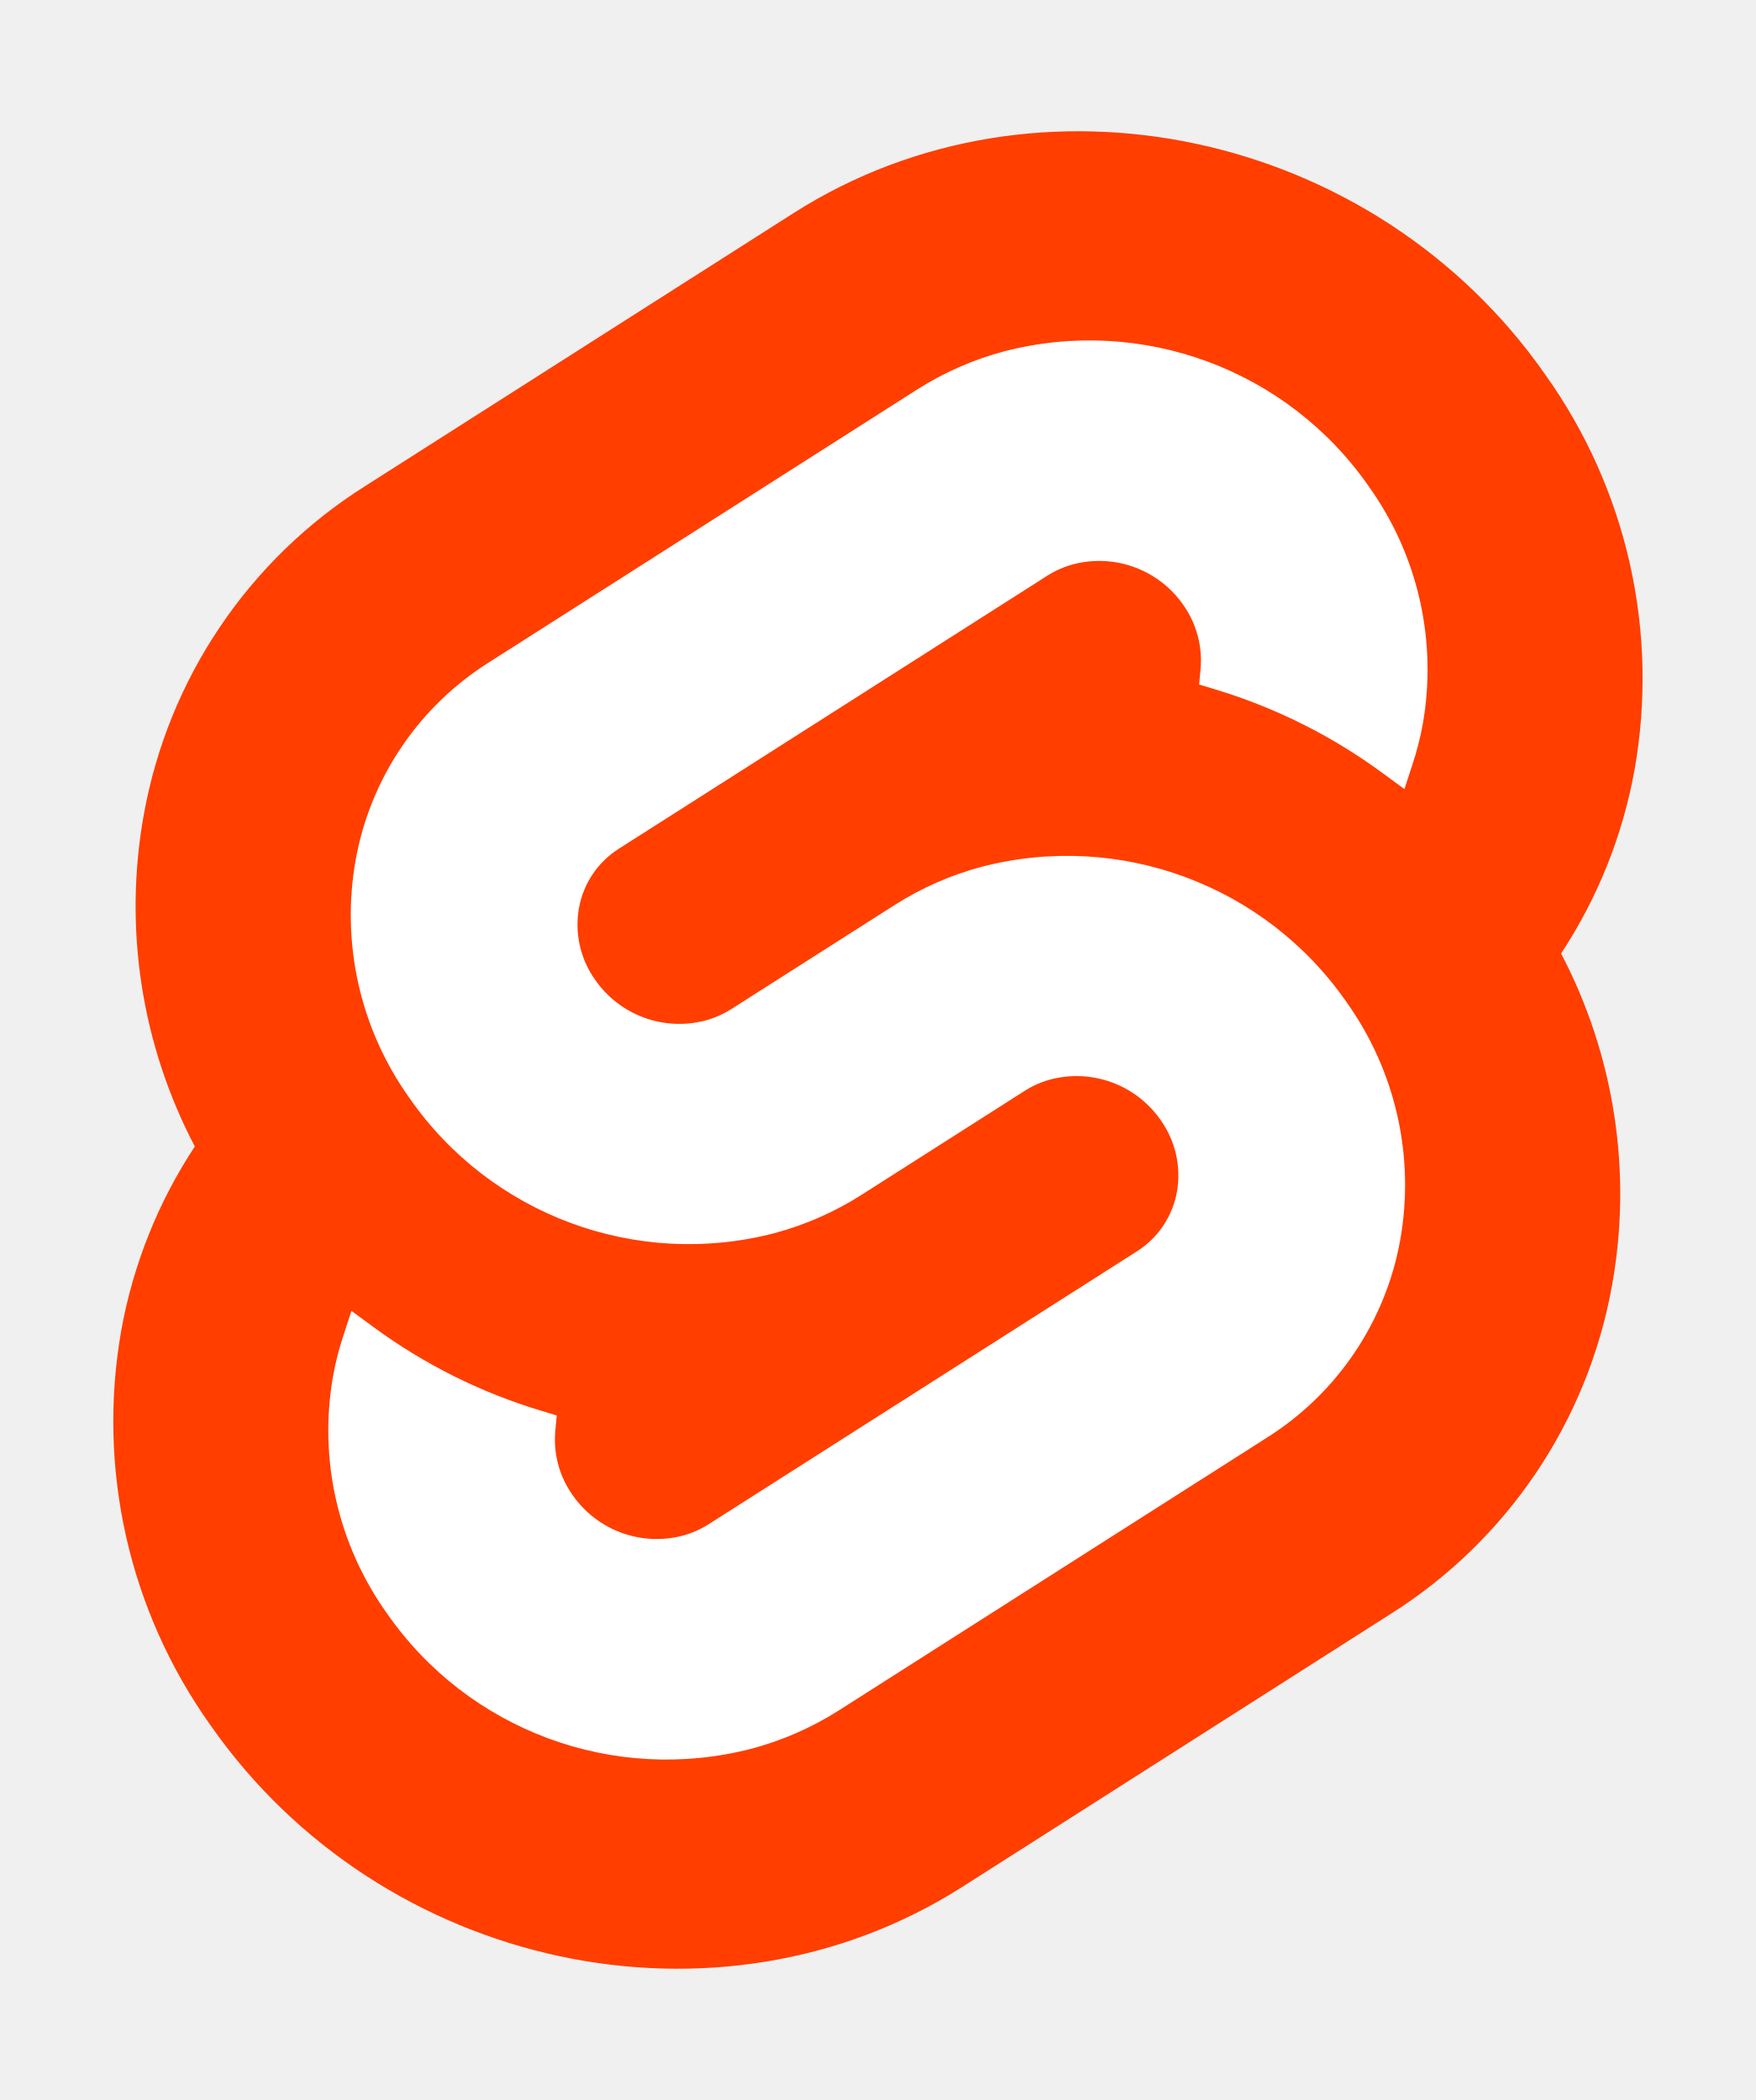
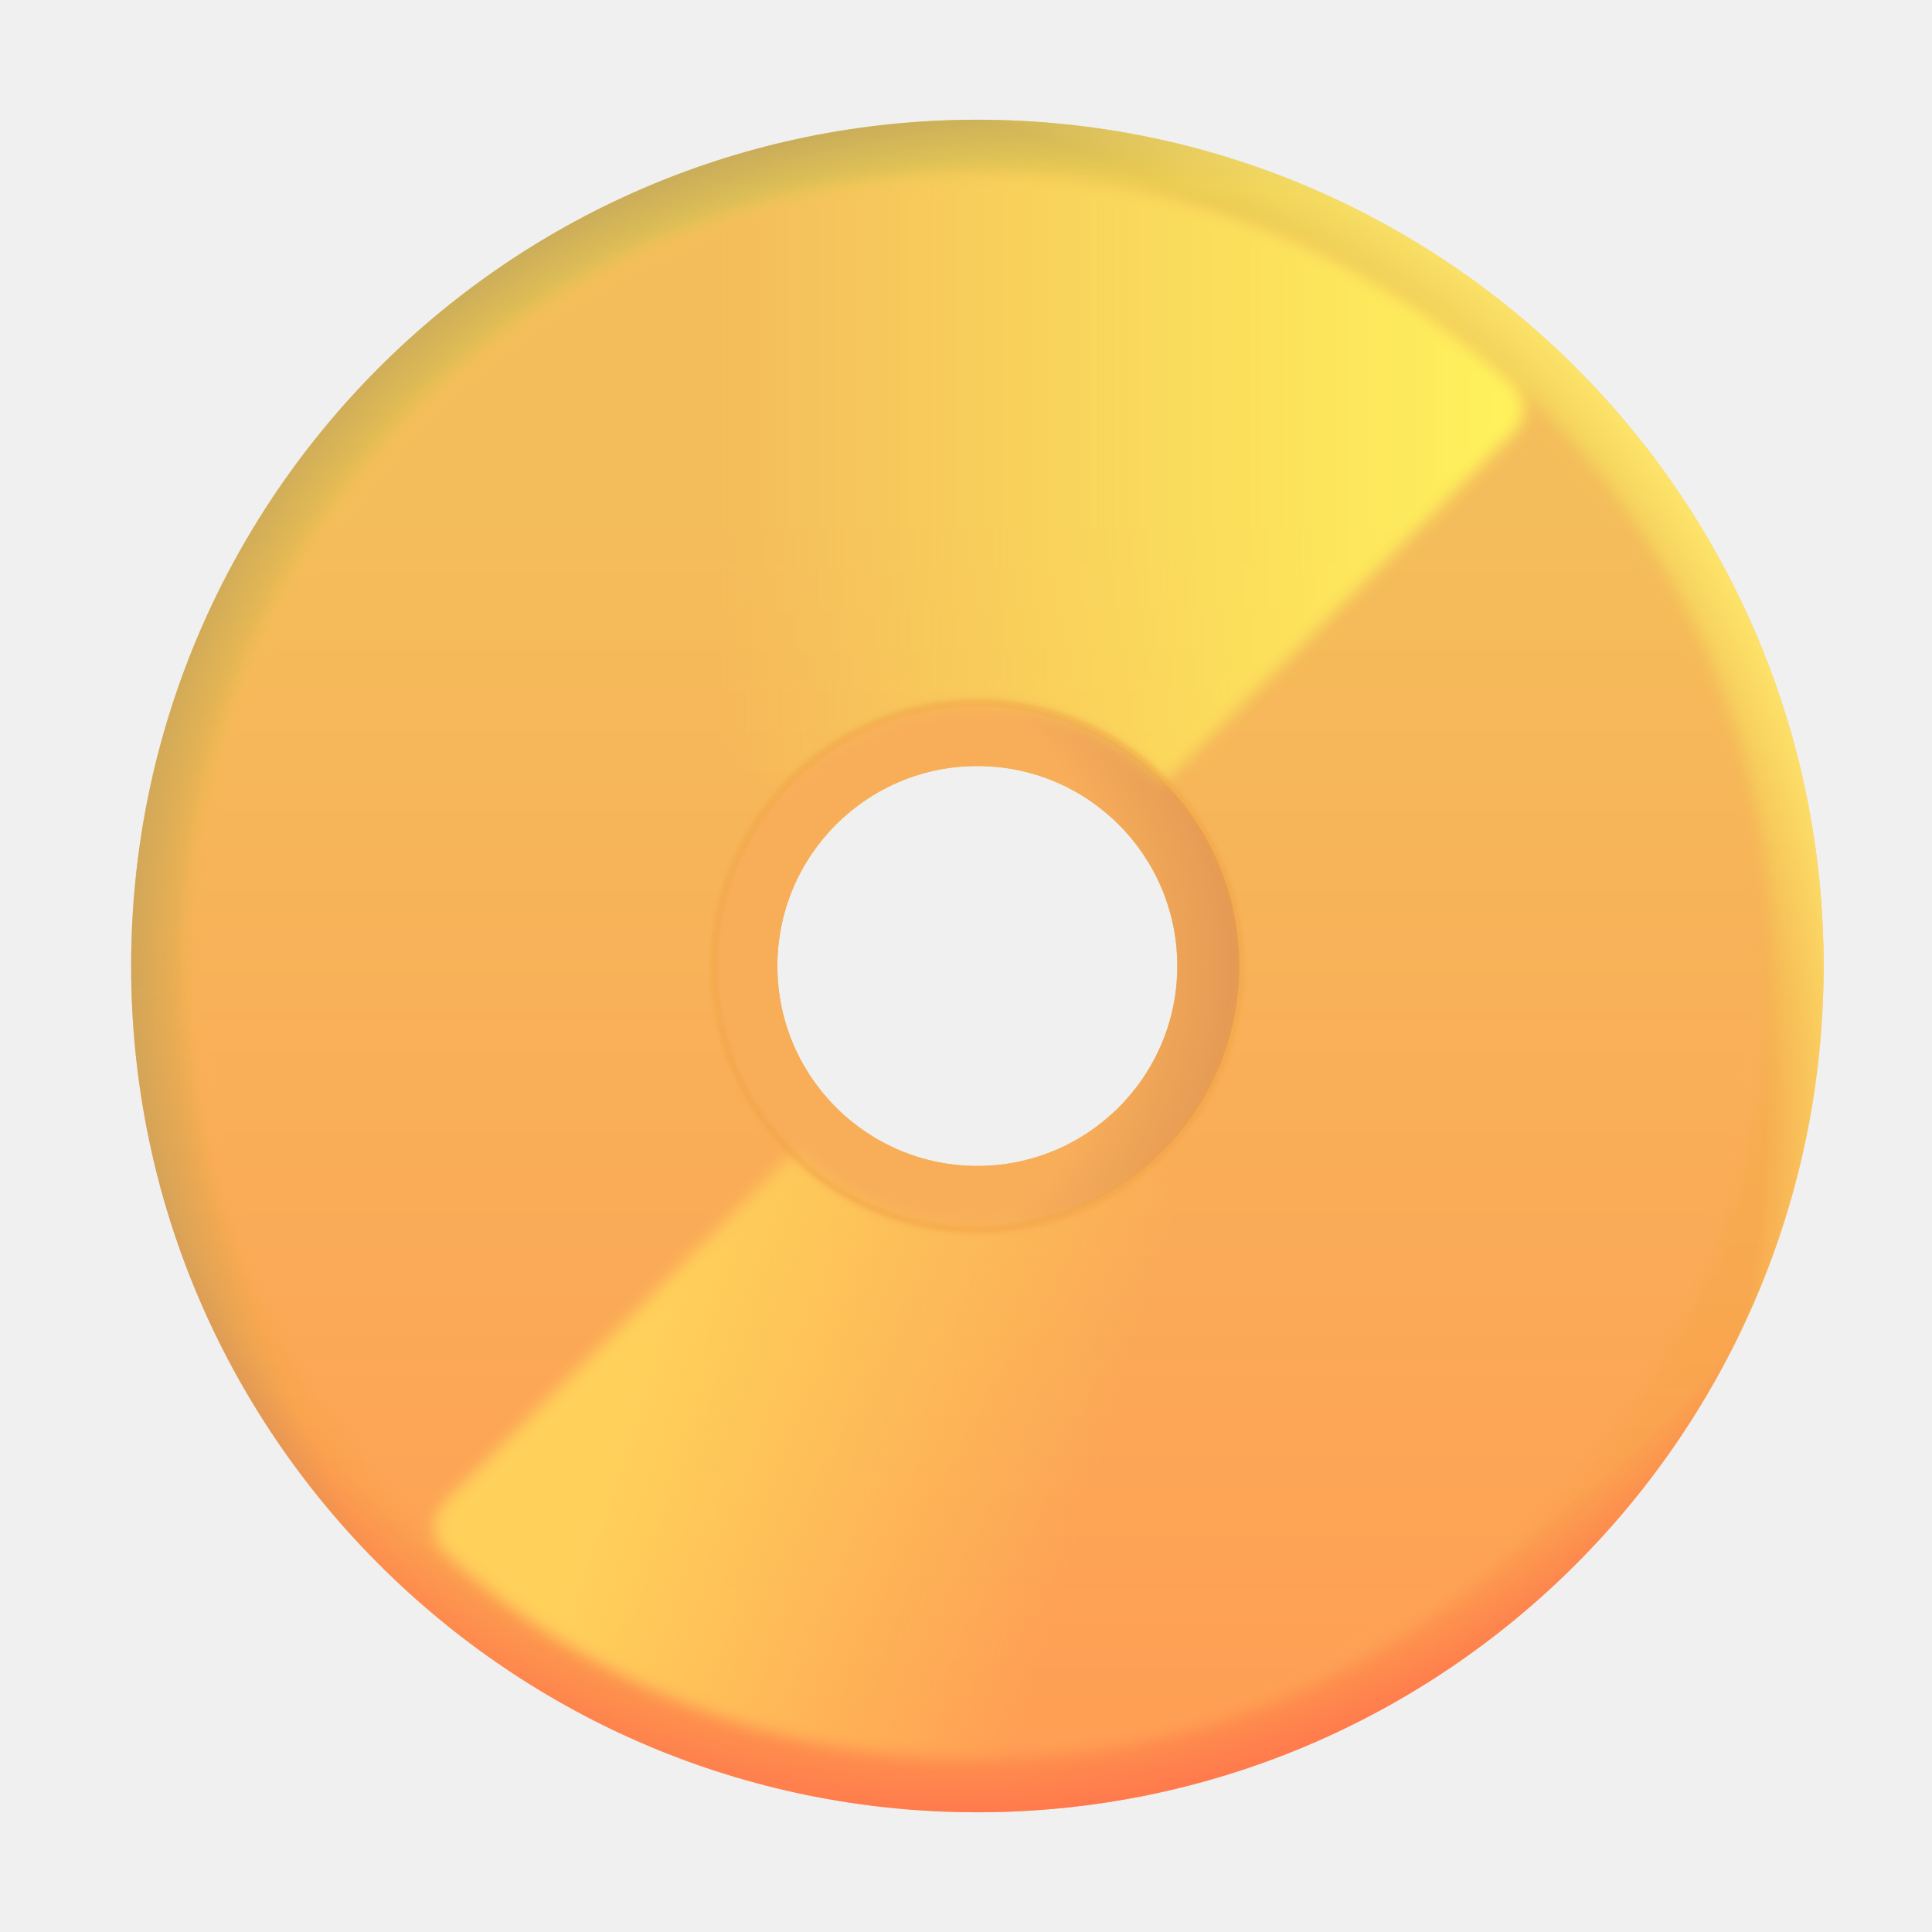
- <svg xmlns="http://www.w3.org/2000/svg" width="107" height="128" viewBox="0 0 107 128">
-   <path d="M94.157 22.819c-10.4-14.885-30.94-19.297-45.792-9.835L22.282 29.608A29.92 29.92 0 0 0 8.764 49.65a31.5 31.5 0 0 0 3.108 20.231 30 30 0 0 0-4.477 11.183 31.9 31.9 0 0 0 5.448 24.116c10.402 14.887 30.942 19.297 45.791 9.835l26.083-16.624A29.92 29.92 0 0 0 98.235 78.35a31.53 31.53 0 0 0-3.105-20.232 30 30 0 0 0 4.474-11.182 31.88 31.88 0 0 0-5.447-24.116" style="fill:#ff3e00" />
-   <path d="M45.817 106.582a20.72 20.72 0 0 1-22.237-8.243 19.17 19.17 0 0 1-3.277-14.503 18 18 0 0 1 .624-2.435l.49-1.498 1.337.981a33.6 33.6 0 0 0 10.203 5.098l.97.294-.09.968a5.85 5.85 0 0 0 1.052 3.878 6.24 6.24 0 0 0 6.695 2.485 5.8 5.8 0 0 0 1.603-.704L69.27 76.28a5.43 5.43 0 0 0 2.45-3.631 5.8 5.8 0 0 0-.987-4.371 6.24 6.24 0 0 0-6.698-2.487 5.7 5.7 0 0 0-1.6.704l-9.953 6.345a19 19 0 0 1-5.296 2.326 20.72 20.72 0 0 1-22.237-8.243 19.17 19.17 0 0 1-3.277-14.502 17.99 17.99 0 0 1 8.13-12.052l26.081-16.623a19 19 0 0 1 5.3-2.329 20.72 20.72 0 0 1 22.237 8.243 19.17 19.17 0 0 1 3.277 14.503 18 18 0 0 1-.624 2.435l-.49 1.498-1.337-.98a33.6 33.6 0 0 0-10.203-5.1l-.97-.294.09-.968a5.86 5.86 0 0 0-1.052-3.878 6.24 6.24 0 0 0-6.696-2.485 5.8 5.8 0 0 0-1.602.704L37.73 51.72a5.42 5.42 0 0 0-2.449 3.63 5.79 5.79 0 0 0 .986 4.372 6.24 6.24 0 0 0 6.698 2.486 5.8 5.8 0 0 0 1.602-.704l9.952-6.342a19 19 0 0 1 5.295-2.328 20.72 20.72 0 0 1 22.237 8.242 19.17 19.17 0 0 1 3.277 14.503 18 18 0 0 1-8.13 12.053l-26.081 16.622a19 19 0 0 1-5.3 2.328" style="fill:#fff" />
+ <svg xmlns="http://www.w3.org/2000/svg" width="32" height="32" fill="none">
+   <path fill="url(#a)" fill-rule="evenodd" d="M16.188 30.017c7.741 0 14.017-6.276 14.017-14.017S23.929 1.983 16.188 1.983 2.172 8.26 2.172 16s6.275 14.017 14.016 14.017m0-10.705a3.312 3.312 0 1 0 0-6.624 3.312 3.312 0 0 0 0 6.624" clip-rule="evenodd" />
+   <path fill="url(#b)" fill-rule="evenodd" d="M16.188 30.017c7.741 0 14.017-6.276 14.017-14.017S23.929 1.983 16.188 1.983 2.172 8.26 2.172 16s6.275 14.017 14.016 14.017m0-10.705a3.312 3.312 0 1 0 0-6.624 3.312 3.312 0 0 0 0 6.624" clip-rule="evenodd" />
+   <path fill="url(#c)" fill-rule="evenodd" d="M16.188 30.017c7.741 0 14.017-6.276 14.017-14.017S23.929 1.983 16.188 1.983 2.172 8.26 2.172 16s6.275 14.017 14.016 14.017m0-10.705a3.312 3.312 0 1 0 0-6.624 3.312 3.312 0 0 0 0 6.624" clip-rule="evenodd" />
+   <path fill="url(#d)" fill-rule="evenodd" d="M16.188 30.017c7.741 0 14.017-6.276 14.017-14.017S23.929 1.983 16.188 1.983 2.172 8.26 2.172 16s6.275 14.017 14.016 14.017m0-10.705a3.312 3.312 0 1 0 0-6.624 3.312 3.312 0 0 0 0 6.624" clip-rule="evenodd" />
+   <g filter="url(#e)">
+     <path fill="url(#f)" fill-rule="evenodd" d="M16.188 29.116c7.244 0 13.116-5.872 13.116-13.116S23.432 2.884 16.188 2.884 3.072 8.756 3.072 16s5.872 13.116 13.116 13.116M19.96 16c0 1.83-1.943 3.903-3.772 3.903S12.191 17.829 12.191 16s2.168-4.015 3.997-4.015c1.83 0 3.772 2.186 3.772 4.015" clip-rule="evenodd" />
+   </g>
+   <path fill="url(#g)" fill-rule="evenodd" d="M16.188 20.34a4.34 4.34 0 1 0 0-8.68 4.34 4.34 0 0 0 0 8.68M19.5 16a3.312 3.312 0 1 1-6.624 0 3.312 3.312 0 0 1 6.624 0" clip-rule="evenodd" />
+   <g filter="url(#h)">
+     <path fill="url(#i)" d="M12.894 13.175a4.33 4.33 0 0 1 3.294-1.514c1.213 0 2.309.497 3.096 1.299l5.783-5.783a.58.58 0 0 0-.008-.838 13.07 13.07 0 0 0-8.87-3.455 13.08 13.08 0 0 0-9.507 4.08z" />
+   </g>
+   <g filter="url(#j)">
+     <path fill="url(#k)" d="M19.013 19.294a4.32 4.32 0 0 1-2.825 1.045 4.33 4.33 0 0 1-3.04-1.243l-5.78 5.78a.58.58 0 0 0 .01.841 13.07 13.07 0 0 0 8.81 3.399 13.06 13.06 0 0 0 9.037-3.61z" />
+   </g>
+   <g filter="url(#l)">
+     <path stroke="#EFA141" stroke-width=".05" d="M16.188 20.364a4.364 4.364 0 1 0 0-8.728 4.364 4.364 0 0 0 0 8.728Z" />
+   </g>
+   <defs>
+     <radialGradient id="b" cx="0" cy="0" r="1" gradientTransform="matrix(-7.95577 18.6701 -16.34619 -6.9655 17.408 11.347)" gradientUnits="userSpaceOnUse">
+       <stop offset=".868" stop-color="#FF684C" stop-opacity="0" />
+       <stop offset=".987" stop-color="#FF684C" />
+     </radialGradient>
+     <radialGradient id="c" cx="0" cy="0" r="1" gradientTransform="rotate(-148.057 14.128 6.887)scale(22.9355 17.9161)" gradientUnits="userSpaceOnUse">
+       <stop offset=".887" stop-color="#B99C5E" stop-opacity="0" />
+       <stop offset=".979" stop-color="#B99C5E" />
+     </radialGradient>
+     <radialGradient id="d" cx="0" cy="0" r="1" gradientTransform="rotate(-37.405 33.362 -9.487)scale(18.5493)" gradientUnits="userSpaceOnUse">
+       <stop offset=".894" stop-color="#FFE86D" stop-opacity="0" />
+       <stop offset=".991" stop-color="#FFE86D" />
+     </radialGradient>
+     <radialGradient id="g" cx="0" cy="0" r="1" gradientTransform="translate(12.754 16)scale(9.23183)" gradientUnits="userSpaceOnUse">
+       <stop offset=".62" stop-color="#F8AE59" />
+       <stop offset="1" stop-color="#D48B52" />
+     </radialGradient>
+     <linearGradient id="a" x1="16.188" x2="16.188" y1="1.983" y2="30.017" gradientUnits="userSpaceOnUse">
+       <stop stop-color="#E9CE53" />
+       <stop offset="1" stop-color="#FF974E" />
+     </linearGradient>
+     <linearGradient id="f" x1="16.188" x2="16.188" y1="8.419" y2="29.116" gradientUnits="userSpaceOnUse">
+       <stop stop-color="#F4BD5B" />
+       <stop offset="1" stop-color="#FF9E54" />
+     </linearGradient>
+     <linearGradient id="i" x1="25.242" x2="11.929" y1="6.918" y2="6.918" gradientUnits="userSpaceOnUse">
+       <stop stop-color="#FFF25C" />
+       <stop offset="1" stop-color="#FFF25C" stop-opacity="0" />
+     </linearGradient>
+     <linearGradient id="k" x1="11.366" x2="18.796" y1="19.941" y2="22.192" gradientUnits="userSpaceOnUse">
+       <stop stop-color="#FFD05A" />
+       <stop offset="1" stop-color="#FFD05A" stop-opacity="0" />
+     </linearGradient>
+     <filter id="e" width="26.732" height="26.732" x="2.822" y="2.634" color-interpolation-filters="sRGB" filterUnits="userSpaceOnUse">
+       <feFlood flood-opacity="0" result="BackgroundImageFix" />
+       <feBlend in="SourceGraphic" in2="BackgroundImageFix" result="shape" />
+       <feGaussianBlur result="effect1_foregroundBlur_18_19871" stdDeviation=".125" />
+     </filter>
+     <filter id="h" width="19.06" height="10.791" x="6.432" y="2.634" color-interpolation-filters="sRGB" filterUnits="userSpaceOnUse">
+       <feFlood flood-opacity="0" result="BackgroundImageFix" />
+       <feBlend in="SourceGraphic" in2="BackgroundImageFix" result="shape" />
+       <feGaussianBlur result="effect1_foregroundBlur_18_19871" stdDeviation=".125" />
+     </filter>
+     <filter id="j" width="18.532" height="10.52" x="6.943" y="18.846" color-interpolation-filters="sRGB" filterUnits="userSpaceOnUse">
+       <feFlood flood-opacity="0" result="BackgroundImageFix" />
+       <feBlend in="SourceGraphic" in2="BackgroundImageFix" result="shape" />
+       <feGaussianBlur result="effect1_foregroundBlur_18_19871" stdDeviation=".125" />
+     </filter>
+     <filter id="l" width="8.978" height="8.978" x="11.699" y="11.511" color-interpolation-filters="sRGB" filterUnits="userSpaceOnUse">
+       <feFlood flood-opacity="0" result="BackgroundImageFix" />
+       <feBlend in="SourceGraphic" in2="BackgroundImageFix" result="shape" />
+       <feGaussianBlur result="effect1_foregroundBlur_18_19871" stdDeviation=".05" />
+     </filter>
+   </defs>
</svg>
